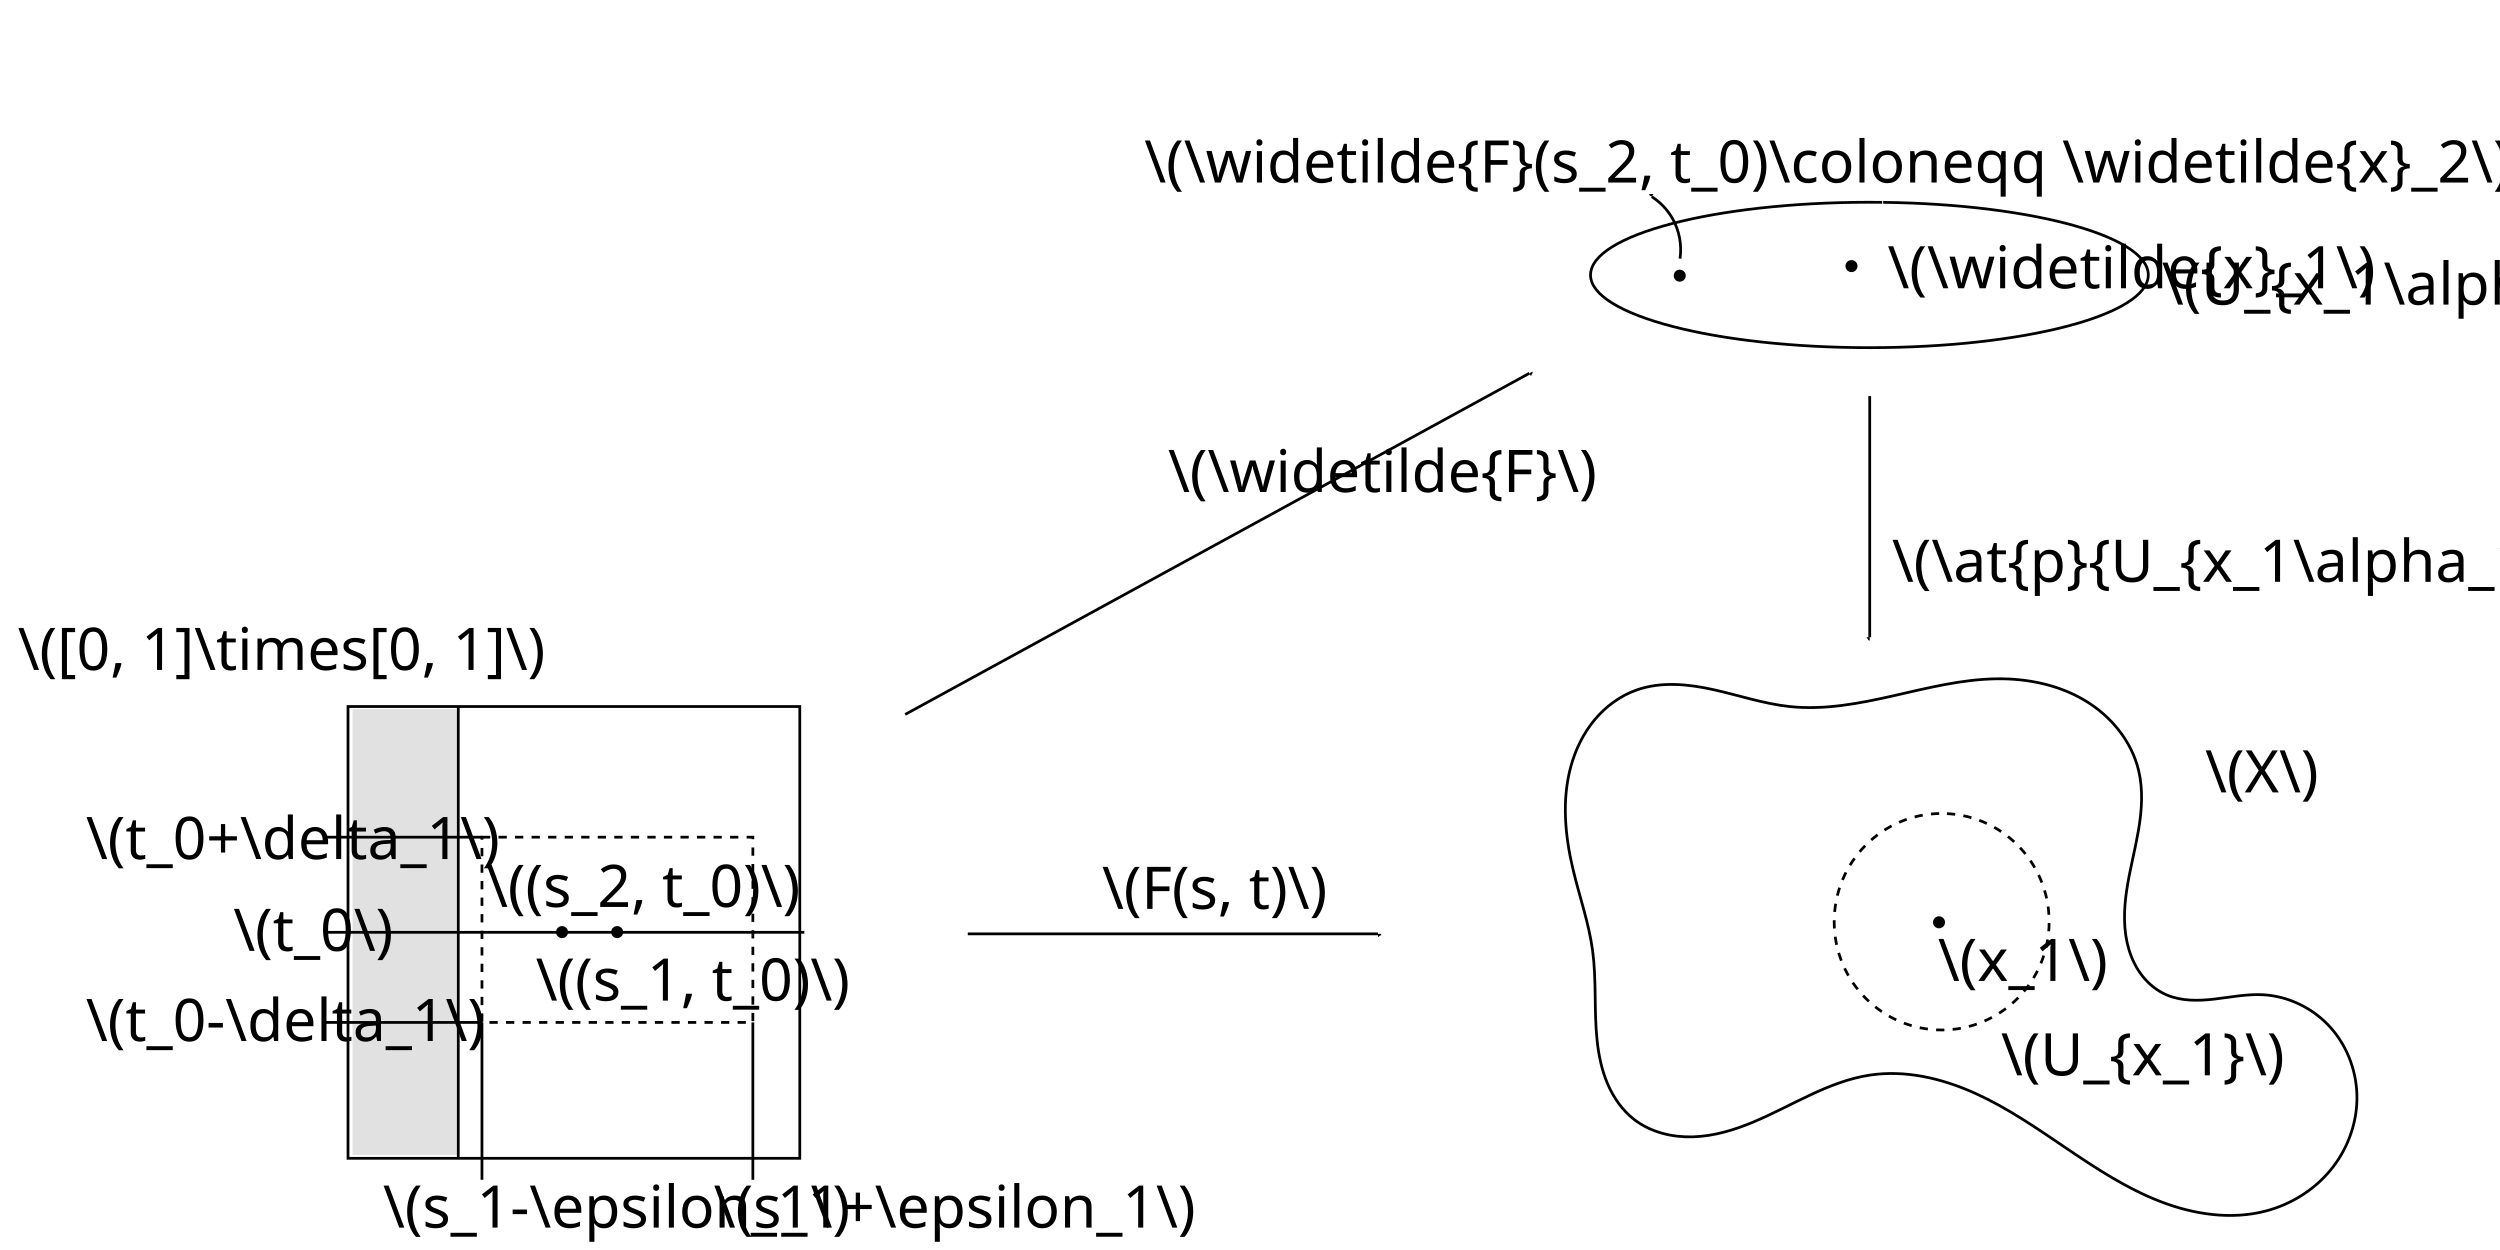
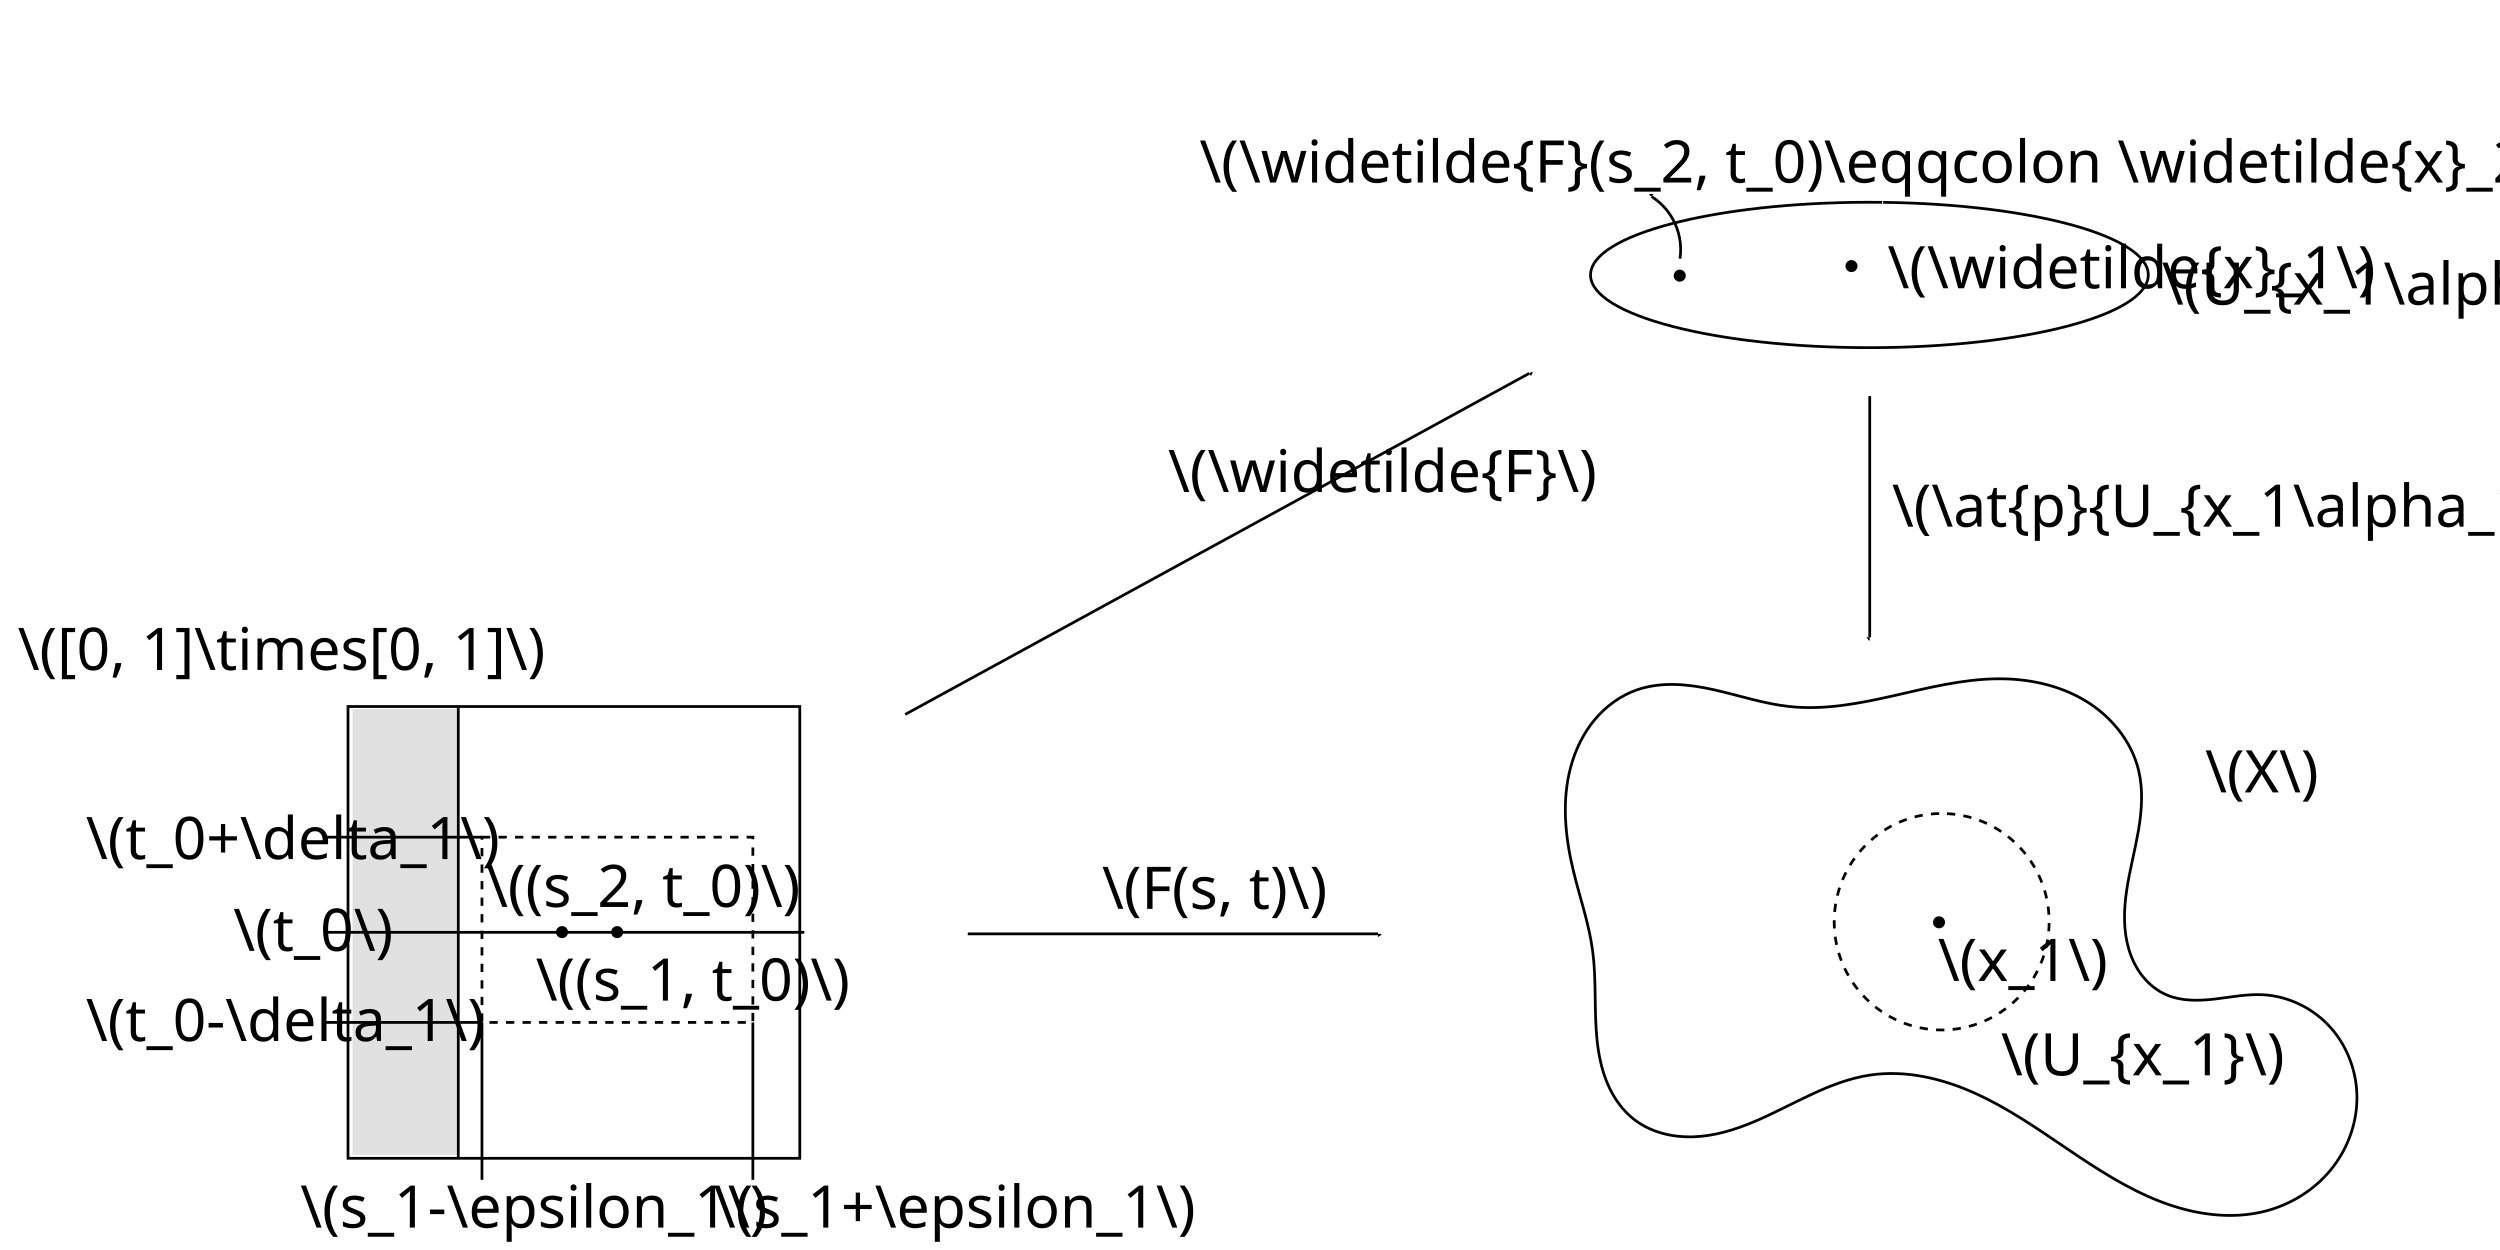
<svg xmlns="http://www.w3.org/2000/svg" width="240mm" height="120mm" viewBox="0 0 240 120" version="1.1" id="svg8">
  <defs id="defs2">
    <marker id="marker-arrow-1" orient="auto-start-reverse" refY="0" refX="0" markerHeight="3" markerWidth="2">
      <g transform="scale(1.393333)" id="g1070">
        <path d="M -1.554,2.072 C -1.425,1.295 0,0.13 0.389,0 0,-0.13 -1.425,-1.295 -1.554,-2.072" style="fill:none;stroke:#000000;stroke-linecap:round;stroke-linejoin:round;stroke-miterlimit:10;stroke-dasharray:none;stroke-opacity:1" id="path1068" />
+ 
+ 
+ 






0" /&gt;
   </g>
    </marker>
    <marker id="marker10679" orient="auto-start-reverse" refY="0" refX="0" markerHeight="3" markerWidth="2">
      <g transform="scale(1.393333)" id="g10677">
        <path d="M -1.554,2.072 C -1.425,1.295 0,0.13 0.389,0 0,-0.13 -1.425,-1.295 -1.554,-2.072" style="fill:none;stroke:#000000;stroke-linecap:round;stroke-linejoin:round;stroke-miterlimit:10;stroke-dasharray:none;stroke-opacity:1" id="path10675" />






+ 
+ 
+ 
0" /&gt;
   </g>
    </marker>
    <marker id="marker10687" orient="auto-start-reverse" refY="0" refX="0" markerHeight="3" markerWidth="2">
      <g transform="scale(1.393333)" id="g10685">
        <path d="M -1.554,2.072 C -1.425,1.295 0,0.13 0.389,0 0,-0.13 -1.425,-1.295 -1.554,-2.072" style="fill:none;stroke:#000000;stroke-linecap:round;stroke-linejoin:round;stroke-miterlimit:10;stroke-dasharray:none;stroke-opacity:1" id="path10683" />
+ 
+ 
+ 






0" /&gt;
   </g>
    </marker>
    <marker id="marker-arrow-1-8" orient="auto-start-reverse" refY="0" refX="0" markerHeight="3" markerWidth="2">
      <g transform="scale(1.393333)" id="g5120">
        <path d="M -1.554,2.072 C -1.425,1.295 0,0.13 0.389,0 0,-0.13 -1.425,-1.295 -1.554,-2.072" style="fill:none;stroke:#000000;stroke-width:{0.6};stroke-linecap:round;stroke-linejoin:round;stroke-miterlimit:10;stroke-dasharray:none;stroke-opacity:1�        inkscape:connector-curvature=" id="path5118" />

+ 
+ 
+ 
0" /&gt;
   </g>
    </marker>
    <marker id="marker-arrow-1-1" orient="auto-start-reverse" refY="0" refX="0" markerHeight="3" markerWidth="2">
      <g transform="scale(1.393333)" id="g7638">
        <path d="M -1.554,2.072 C -1.425,1.295 0,0.13 0.389,0 0,-0.13 -1.425,-1.295 -1.554,-2.072" style="fill:none;stroke:#000000;stroke-width:{0.6};stroke-linecap:round;stroke-linejoin:round;stroke-miterlimit:10;stroke-dasharray:none;stroke-opacity:1�        inkscape:connector-curvature=" id="path7636" />
+ 
+ 
+ 

0" /&gt;
   </g>
    </marker>
  </defs>
  <g id="layer1" transform="translate(0,-177)">
    <path style="fill:none;stroke:#000000;stroke-width:0.265px;stroke-linecap:butt;stroke-linejoin:miter;stroke-opacity:1" d="M 77.215,266.502 H 31.34" id="path5380" />
    <rect style="font-variation-settings:normal;vector-effect:none;fill:none;fill-opacity:1;fill-rule:evenodd;stroke:#000000;stroke-width:0.265;stroke-linecap:butt;stroke-linejoin:miter;stroke-miterlimit:4;stroke-dasharray:none;stroke-dashoffset:0;stroke-opacity:1;-inkscape-stroke:none;marker-start:none;marker-end:none;stop-color:#000000" id="rect845" width="43.371" height="43.371" x="33.409" y="244.826" />
    <path style="fill:none;fill-opacity:1;stroke:#000000;stroke-width:0.265;stroke-linecap:butt;stroke-linejoin:miter;stroke-dasharray:none;stroke-opacity:1;marker-start:none;marker-end:url(#marker-arrow-1)" d="M 92.907,266.651 H 132.287" id="path1064" />
    <path style="fill:none;stroke:#000000;stroke-width:0.265px;stroke-linecap:butt;stroke-linejoin:miter;stroke-opacity:1" d="m 151.023,260.525 c -0.78,-3.267 -1.107,-6.728 -0.215,-9.967 0.446,-1.619 1.198,-3.163 2.272,-4.454 1.074,-1.291 2.477,-2.322 4.063,-2.875 2.347,-0.818 4.934,-0.559 7.36,-0.019 2.427,0.539 4.803,1.349 7.274,1.616 3.349,0.361 6.719,-0.289 10.004,-1.034 3.285,-0.745 6.584,-1.591 9.952,-1.627 2.91,-0.031 5.87,0.572 8.374,2.054 2.504,1.482 4.515,3.897 5.196,6.726 0.453,1.882 0.315,3.858 -0.011,5.766 -0.325,1.908 -0.834,3.782 -1.123,5.696 -0.289,1.914 -0.351,3.902 0.209,5.755 0.28,0.926 0.715,1.81 1.319,2.567 0.604,0.756 1.379,1.382 2.267,1.768 1.438,0.626 3.074,0.594 4.632,0.414 1.558,-0.181 3.114,-0.501 4.681,-0.414 2.473,0.138 4.858,1.334 6.497,3.191 1.639,1.858 2.524,4.346 2.493,6.823 -0.031,2.477 -0.966,4.922 -2.545,6.83 -1.579,1.909 -3.784,3.277 -6.179,3.909 -3.336,0.881 -6.923,0.341 -10.142,-0.901 -3.219,-1.242 -6.131,-3.153 -8.988,-5.087 -2.857,-1.934 -5.709,-3.918 -8.856,-5.331 -3.148,-1.413 -6.652,-2.237 -10.063,-1.719 -3.971,0.603 -7.432,2.931 -11.135,4.487 -1.852,0.778 -3.809,1.373 -5.816,1.437 -2.007,0.065 -4.078,-0.437 -5.665,-1.667 -1.138,-0.882 -1.986,-2.103 -2.551,-3.427 -0.565,-1.324 -0.858,-2.751 -1.008,-4.182 -0.301,-2.863 -0.045,-5.769 -0.432,-8.622 -0.356,-2.624 -1.248,-5.141 -1.863,-7.716 z" id="path1178" />
    <path style="fill:none;fill-opacity:1;stroke:#000000;stroke-width:0.265;stroke-linecap:butt;stroke-linejoin:miter;stroke-dasharray:none;stroke-opacity:1;marker-start:none;marker-end:url(#marker-arrow-1)" d="m 179.494,215.025 v 23.149" id="path1649" />
-     <text xml:space="preserve" style="font-size:5.644px;line-height:1.25;font-family:sans-serif;letter-spacing:0px;word-spacing:0px;stroke-width:0.265" x="181.622" y="232.852" id="text1864">
-       <tspan id="tspan1862" style="stroke-width:0.265" x="181.622" y="232.852">\(\at{p}{U_{x_1\alpha_1}}{}\)</tspan>
+     <text xml:space="preserve" style="font-size:5.644px;line-height:1.25;font-family:sans-serif;letter-spacing:0px;word-spacing:0px;stroke-width:0.265" x="181.622" y="227.561" id="text1864">
+       <tspan id="tspan1862" style="stroke-width:0.265" x="181.622" y="227.561">\(\at{p}{U_{x_1\alpha_1}}{}\)</tspan>
    </text>
    <text xml:space="preserve" style="font-size:5.644px;line-height:1.25;font-family:sans-serif;letter-spacing:0px;word-spacing:0px;stroke-width:0.265" x="211.689" y="253.074" id="text2632">
      <tspan style="stroke-width:0.265" x="211.689" y="253.074" id="tspan2638">\(X\)</tspan>
    </text>
    <text xml:space="preserve" style="font-size:5.644px;line-height:1.25;font-family:sans-serif;letter-spacing:0px;word-spacing:0px;stroke-width:0.265" x="105.789" y="264.25" id="text4798">
      <tspan id="tspan4796" style="stroke-width:0.265" x="105.789" y="264.25">\(F(s, t)\)</tspan>
    </text>
    <path style="font-variation-settings:normal;opacity:0.99;vector-effect:none;fill:#000000;fill-opacity:1;fill-rule:evenodd;stroke:none;stroke-width:0.265;stroke-linecap:butt;stroke-linejoin:round;stroke-miterlimit:4;stroke-dasharray:none;stroke-dashoffset:0;stroke-opacity:1;-inkscape-stroke:none;marker-start:none;marker-end:none;stop-color:#000000;stop-opacity:1" id="path5660-4" d="m 186.174,264.965 a 0.578,0.578 0 0 1 0.548,0.605 0.578,0.578 0 0 1 -0.604,0.549 0.578,0.578 0 0 1 -0.549,-0.604 0.578,0.578 0 0 1 0.603,-0.55" />
    <path style="font-variation-settings:normal;opacity:0.99;vector-effect:none;fill:#000000;fill-opacity:1;fill-rule:evenodd;stroke:none;stroke-width:0.265;stroke-linecap:butt;stroke-linejoin:round;stroke-miterlimit:4;stroke-dasharray:none;stroke-dashoffset:0;stroke-opacity:1;-inkscape-stroke:none;marker-start:none;marker-end:none;stop-color:#000000;stop-opacity:1" id="path5660-4-05" d="m 177.77,201.967 a 0.578,0.578 0 0 1 0.548,0.605 0.578,0.578 0 0 1 -0.604,0.549 0.578,0.578 0 0 1 -0.549,-0.604 0.578,0.578 0 0 1 0.603,-0.55" />
    <path style="font-variation-settings:normal;opacity:0.99;vector-effect:none;fill:#000000;fill-opacity:1;fill-rule:evenodd;stroke:none;stroke-width:0.265;stroke-linecap:butt;stroke-linejoin:round;stroke-miterlimit:4;stroke-dasharray:none;stroke-dashoffset:0;stroke-opacity:1;-inkscape-stroke:none;marker-start:none;marker-end:none;stop-color:#000000;stop-opacity:1" id="path5660-4-05-5" d="m 161.282,202.887 a 0.578,0.578 0 0 1 0.548,0.605 0.578,0.578 0 0 1 -0.604,0.549 0.578,0.578 0 0 1 -0.549,-0.604 0.578,0.578 0 0 1 0.603,-0.55" />
    <path style="font-variation-settings:normal;opacity:0.99;vector-effect:none;fill:#000000;fill-opacity:1;fill-rule:evenodd;stroke:none;stroke-width:0.265;stroke-linecap:butt;stroke-linejoin:round;stroke-miterlimit:4;stroke-dasharray:none;stroke-dashoffset:0;stroke-opacity:1;-inkscape-stroke:none;marker-start:none;marker-end:none;stop-color:#000000;stop-opacity:1" id="path5660-4-0" d="m 59.276,265.905 a 0.578,0.578 0 0 1 0.548,0.605 0.578,0.578 0 0 1 -0.604,0.549 0.578,0.578 0 0 1 -0.549,-0.604 0.578,0.578 0 0 1 0.603,-0.55" />
    <text xml:space="preserve" style="font-size:5.644px;line-height:1.25;font-family:sans-serif;letter-spacing:0px;word-spacing:0px;stroke-width:0.265" x="186.037" y="271.174" id="text11043">
      <tspan id="tspan11041" style="stroke-width:0.265" x="186.037" y="271.174">\(x_1\)</tspan>
    </text>
    <text xml:space="preserve" style="font-size:5.644px;line-height:1.25;font-family:sans-serif;letter-spacing:0px;word-spacing:0px;stroke-width:0.265" x="1.7" y="241.309" id="text15339">
      <tspan id="tspan15337" style="stroke-width:0.265" x="1.7" y="241.309">\([0, 1]\times[0, 1]\)</tspan>
    </text>
    <path style="fill:none;fill-opacity:1;stroke:#000000;stroke-width:0.265;stroke-linecap:butt;stroke-linejoin:miter;stroke-dasharray:none;stroke-opacity:1;marker-start:none;marker-end:url(#marker-arrow-1)" d="M 86.897,245.585 146.82,212.834" id="path24815" />
    <text xml:space="preserve" style="font-size:5.644px;line-height:1.25;font-family:sans-serif;letter-spacing:0px;word-spacing:0px;stroke-width:0.265" x="112.128" y="224.236" id="text25242">
      <tspan id="tspan25240" style="stroke-width:0.265" x="112.128" y="224.236">\(\widetilde{F}\)</tspan>
    </text>
    <path style="fill:none;stroke:#000000;stroke-width:0.265px;stroke-linecap:butt;stroke-linejoin:miter;stroke-opacity:1" d="m 43.993,288.197 v -43.371" id="path1158" />
    <path style="opacity:0.99;fill:#000000;fill-opacity:0.12;stroke:none;stroke-width:0.213;stroke-linejoin:round;stroke-dasharray:0.639, 0.639;stroke-opacity:1;marker-start:none;marker-end:none" d="M 33.844,266.471 V 245.072 h 5.004 5.004 v 21.399 21.399 h -5.004 -5.004 z" id="path1788" />
    <text xml:space="preserve" style="font-size:5.644px;line-height:1.25;font-family:sans-serif;letter-spacing:0px;word-spacing:0px;stroke-width:0.265" x="192.084" y="280.233" id="text1459">
      <tspan id="tspan1457" style="stroke-width:0.265" x="192.084" y="280.233">\(U_{x_1}\)</tspan>
    </text>
    <text xml:space="preserve" style="font-size:5.644px;line-height:1.25;font-family:sans-serif;letter-spacing:0px;word-spacing:0px;stroke-width:0.265" x="51.425" y="273.058" id="text2479">
      <tspan id="tspan2477" style="stroke-width:0.265" x="51.425" y="273.058">\((s_1, t_0)\)</tspan>
    </text>
    <path style="font-variation-settings:normal;opacity:0.99;vector-effect:none;fill:none;fill-opacity:1;fill-rule:evenodd;stroke:#000000;stroke-width:0.265;stroke-linecap:butt;stroke-linejoin:round;stroke-miterlimit:4;stroke-dasharray:0.794, 0.794;stroke-dashoffset:0;stroke-opacity:1;-inkscape-stroke:none;marker-start:none;marker-end:none;stop-color:#000000;stop-opacity:1" id="path5939" d="m 186.909,255.108 a 10.318,10.392 0 0 1 9.797,10.882 10.318,10.392 0 0 1 -10.796,9.877 10.318,10.392 0 0 1 -9.816,-10.864 10.318,10.392 0 0 1 10.778,-9.897" />
    <rect style="font-variation-settings:normal;vector-effect:none;fill:none;fill-opacity:1;fill-rule:evenodd;stroke:#000000;stroke-width:0.265;stroke-linecap:butt;stroke-linejoin:miter;stroke-miterlimit:4;stroke-dasharray:0.794, 0.794;stroke-dashoffset:0;stroke-opacity:1;-inkscape-stroke:none;marker-start:none;marker-end:none;stop-color:#000000" id="rect2347" width="26.007" height="17.784" x="46.268" y="257.369" />
-     <text xml:space="preserve" style="font-size:5.644px;line-height:1.25;font-family:sans-serif;letter-spacing:0px;word-spacing:0px;stroke-width:0.265" x="36.765" y="294.849" id="text3335">
-       <tspan id="tspan3333" style="stroke-width:0.265" x="36.765" y="294.849">\(s_1-\epsilon_1\)</tspan>
+     <text xml:space="preserve" style="font-size:5.644px;line-height:1.25;font-family:sans-serif;letter-spacing:0px;word-spacing:0px;stroke-width:0.265" x="28.827" y="294.849" id="text3335">
+       <tspan id="tspan3333" style="stroke-width:0.265" x="28.827" y="294.849">\(s_1-\epsilon_1\)</tspan>
    </text>
    <text xml:space="preserve" style="font-size:5.644px;line-height:1.25;font-family:sans-serif;letter-spacing:0px;word-spacing:0px;stroke-width:0.265" x="68.515" y="294.849" id="text3579">
      <tspan id="tspan3577" style="stroke-width:0.265" x="68.515" y="294.849">\(s_1+\epsilon_1\)</tspan>
    </text>
    <text xml:space="preserve" style="font-size:5.644px;line-height:1.25;font-family:sans-serif;letter-spacing:0px;word-spacing:0px;stroke-width:0.265" x="8.241" y="259.472" id="text4787">
      <tspan id="tspan4785" style="stroke-width:0.265" x="8.241" y="259.472">\(t_0+\delta_1\)</tspan>
    </text>
    <text xml:space="preserve" style="font-size:5.644px;line-height:1.25;font-family:sans-serif;letter-spacing:0px;word-spacing:0px;stroke-width:0.265" x="8.241" y="276.935" id="text4951">
      <tspan id="tspan4949" style="stroke-width:0.265" x="8.241" y="276.935">\(t_0-\delta_1\)</tspan>
    </text>
    <path style="fill:none;fill-opacity:1;stroke:#000000;stroke-width:0.265;stroke-linecap:butt;stroke-linejoin:miter;stroke-dasharray:none;stroke-opacity:1;marker-start:none;marker-end:none" d="M 46.268,257.369 H 31.219" id="path6576" />
    <path style="fill:none;fill-opacity:1;stroke:#000000;stroke-width:0.265;stroke-linecap:butt;stroke-linejoin:miter;stroke-dasharray:none;stroke-opacity:1;marker-start:none;marker-end:none" d="M 46.268,275.153 H 31.219" id="path6699" />
    <path style="fill:none;stroke:#000000;stroke-width:0.265px;stroke-linecap:butt;stroke-linejoin:miter;stroke-opacity:1" d="m 46.268,275.153 v 15.107" id="path6738" />
    <path style="fill:none;stroke:#000000;stroke-width:0.265px;stroke-linecap:butt;stroke-linejoin:miter;stroke-opacity:1" d="m 72.275,275.153 v 15.107" id="path6742" />
    <path style="font-variation-settings:normal;opacity:0.99;vector-effect:none;fill:none;fill-opacity:1;fill-rule:evenodd;stroke:#000000;stroke-width:0.265;stroke-linecap:butt;stroke-linejoin:round;stroke-miterlimit:4;stroke-dasharray:none;stroke-dashoffset:0;stroke-opacity:1;-inkscape-stroke:none;stop-color:#000000;stop-opacity:1" id="path7220" d="m 180.784,196.425 a 26.772,6.98 0 0 1 25.42,7.309 26.772,6.98 0 0 1 -28.012,6.634 26.772,6.98 0 0 1 -25.471,-7.297 26.772,6.98 0 0 1 27.966,-6.647" />
    <text xml:space="preserve" style="font-size:5.644px;line-height:1.25;font-family:sans-serif;letter-spacing:0px;word-spacing:0px;stroke-width:0.265" x="207.53" y="206.239" id="text8263">
      <tspan id="tspan8261" style="stroke-width:0.265" x="207.53" y="206.239">\(U_{x_1\alpha_1}\)</tspan>
    </text>
    <text xml:space="preserve" style="font-size:5.644px;line-height:1.25;font-family:sans-serif;letter-spacing:0px;word-spacing:0px;stroke-width:0.265" x="181.201" y="204.672" id="text2687">
      <tspan id="tspan2685" style="stroke-width:0.265" x="181.201" y="204.672">\(\widetilde{x}_1\)</tspan>
    </text>
    <text xml:space="preserve" style="font-size:5.644px;line-height:1.25;font-family:sans-serif;letter-spacing:0px;word-spacing:0px;stroke-width:0.265" x="22.393" y="268.282" id="text5620">
      <tspan id="tspan5618" style="stroke-width:0.265" x="22.393" y="268.282">\(t_0\)</tspan>
    </text>
    <path style="font-variation-settings:normal;opacity:0.99;vector-effect:none;fill:#000000;fill-opacity:1;fill-rule:evenodd;stroke:none;stroke-width:0.265;stroke-linecap:butt;stroke-linejoin:round;stroke-miterlimit:4;stroke-dasharray:none;stroke-dashoffset:0;stroke-opacity:1;-inkscape-stroke:none;marker-start:none;marker-end:none;stop-color:#000000;stop-opacity:1" id="path5858" d="m 53.984,265.905 a 0.578,0.578 0 0 1 0.548,0.605 0.578,0.578 0 0 1 -0.604,0.549 0.578,0.578 0 0 1 -0.549,-0.604 0.578,0.578 0 0 1 0.603,-0.55" />
    <text xml:space="preserve" style="font-size:5.644px;line-height:1.25;font-family:sans-serif;letter-spacing:0px;word-spacing:0px;stroke-width:0.265" x="46.662" y="264.062" id="text5884">
      <tspan id="tspan5882" style="stroke-width:0.265" x="46.662" y="264.062">\((s_2, t_0)\)</tspan>
    </text>
-     <text xml:space="preserve" style="font-size:5.644px;line-height:1.25;font-family:sans-serif;letter-spacing:0px;word-spacing:0px;stroke-width:0.265" x="109.851" y="194.526" id="text6335">
-       <tspan id="tspan6333" style="stroke-width:0.265" x="109.851" y="194.526">\(\widetilde{F}(s_2, t_0)\coloneqq \widetilde{x}_2\)</tspan>
+     <text xml:space="preserve" style="font-size:5.644px;line-height:1.25;font-family:sans-serif;letter-spacing:0px;word-spacing:0px;stroke-width:0.265" x="115.143" y="194.526" id="text6335">
+       <tspan id="tspan6333" style="stroke-width:0.265" x="115.143" y="194.526">\(\widetilde{F}(s_2, t_0)\eqqcolon \widetilde{x}_2\)</tspan>
    </text>
    <path style="fill:none;stroke:black;stroke-width:0.265;stroke-linecap:butt;stroke-linejoin:miter;stroke-opacity:1;fill-opacity:1;marker-start:none;marker-end:url(#marker-arrow-1);stroke-dasharray:none" d="m 161.282,201.829 c 0.193,-1.32 -0.069,-2.702 -0.73,-3.86 -0.48,-0.841 -1.167,-1.564 -1.982,-2.086" id="path7632" />
  </g>
</svg>
